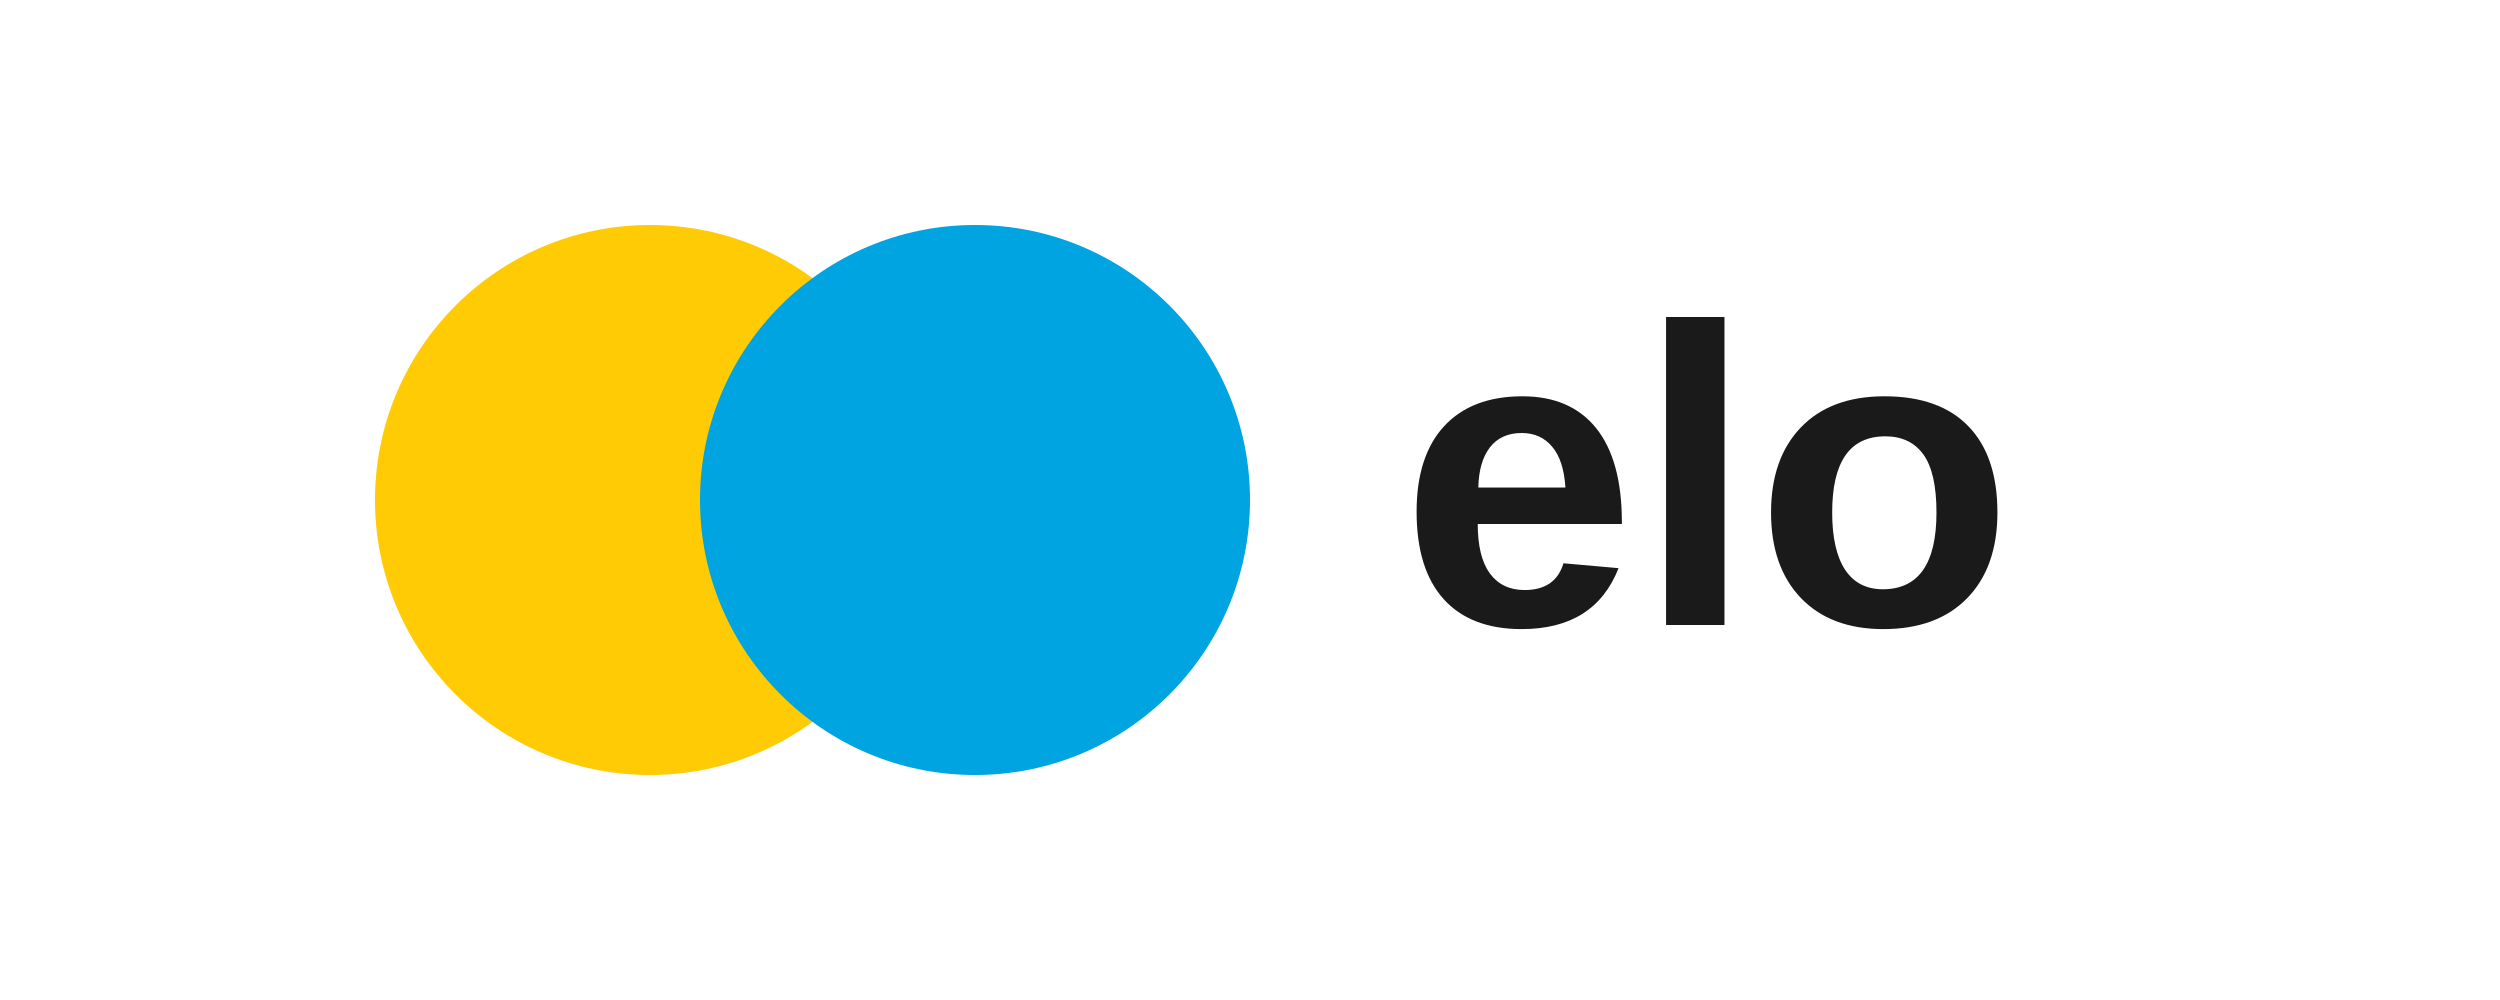
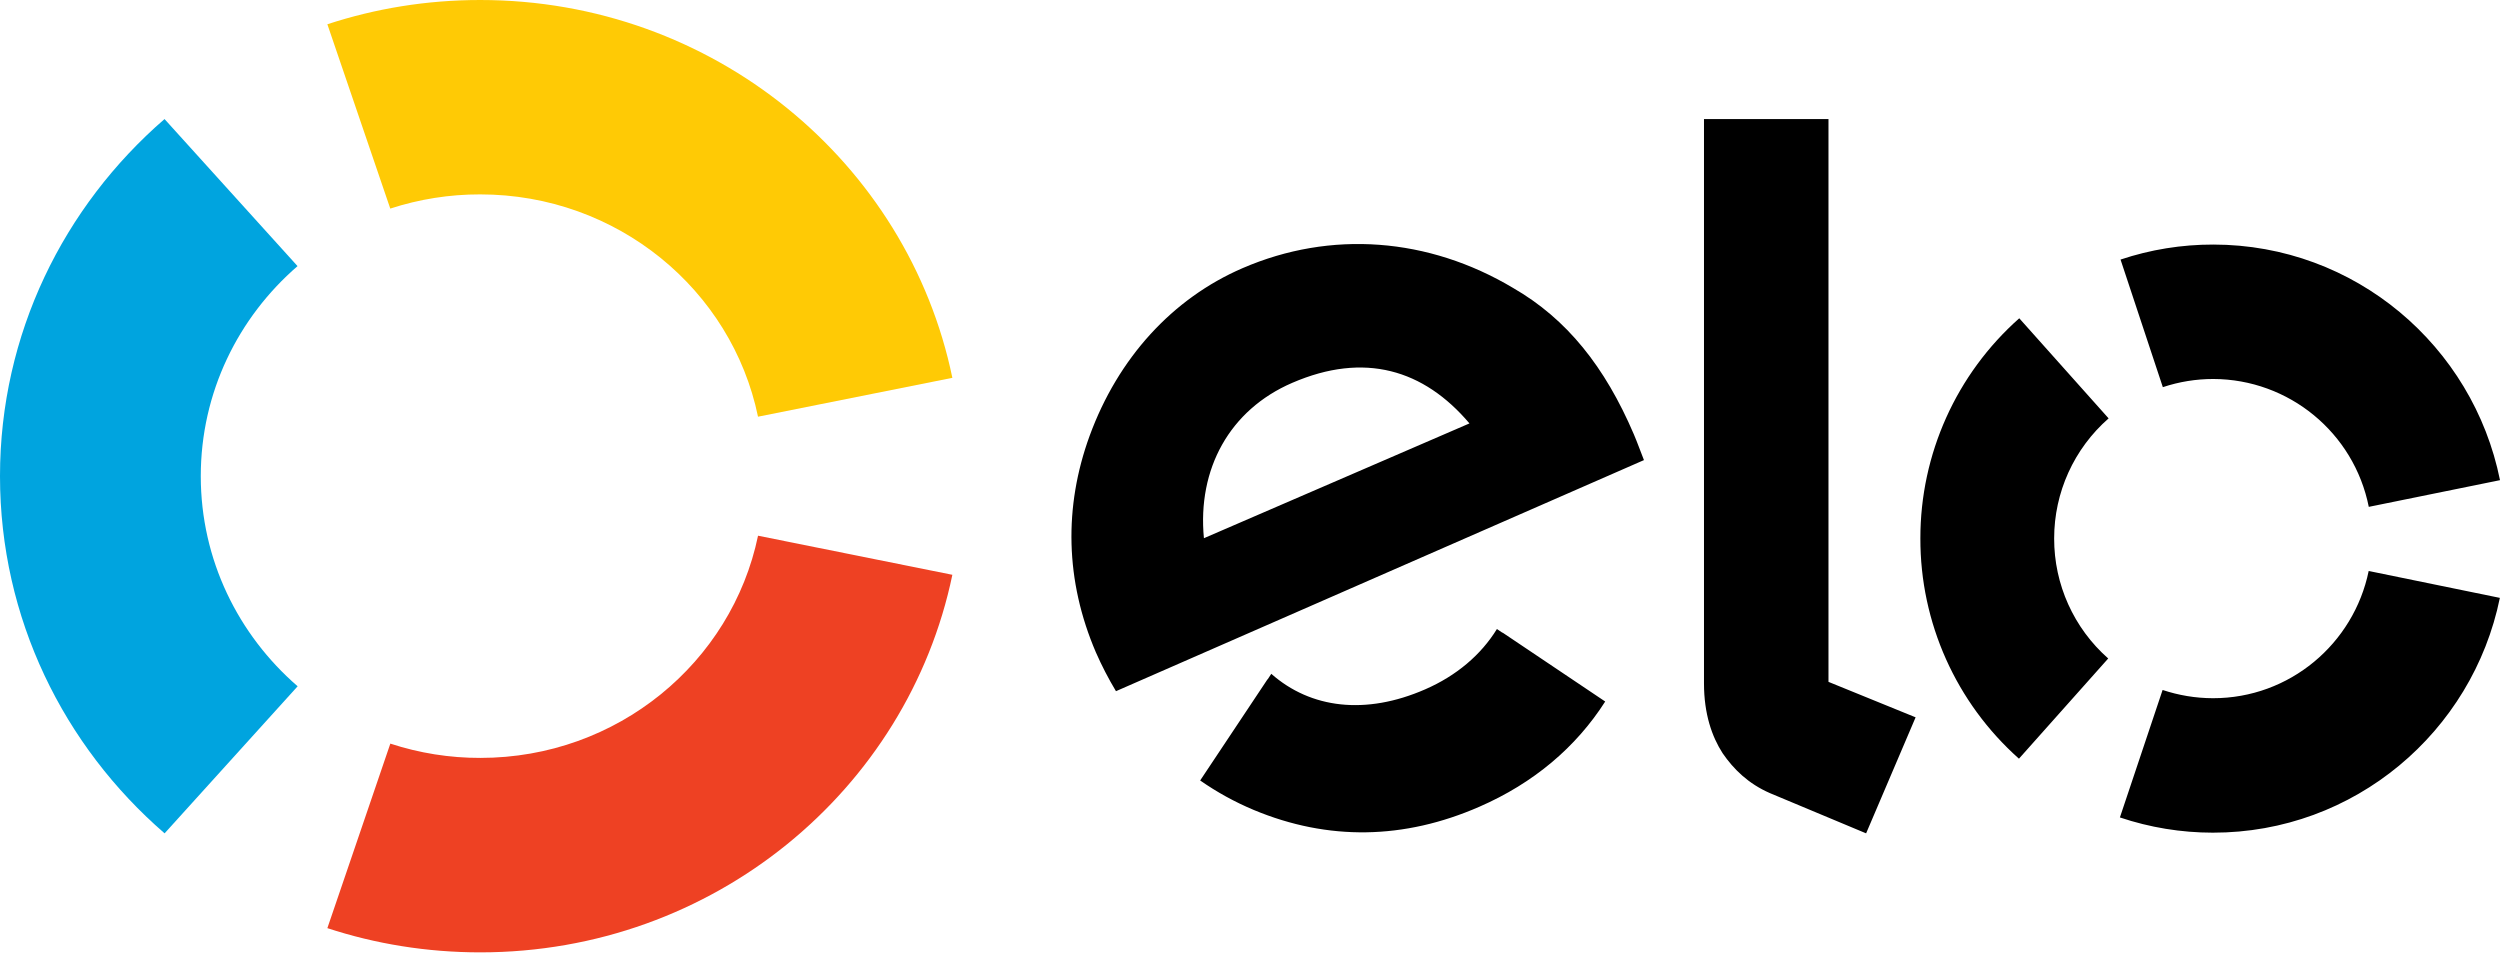
- <svg xmlns="http://www.w3.org/2000/svg" viewBox="0 0 200 80" role="img" aria-label="Elo">
-   <rect width="200" height="80" fill="none" />
-   <circle cx="52" cy="40" r="22" fill="#FFCB05" />
-   <circle cx="78" cy="40" r="22" fill="#00A4E0" />
-   <text x="112" y="50" fill="#1A1A1A" font-family="Arial, Helvetica, sans-serif" font-size="34" font-weight="700">elo</text>
+ <svg xmlns="http://www.w3.org/2000/svg" width="74" height="29" viewBox="0 0 74 29">
+   <g fill="none" fill-rule="evenodd">
+     <path d="M11.552 6.174a8.538 8.538 0 0 1 2.66-.42c4.06 0 7.449 2.824 8.225 6.58l5.753-1.15C26.87 4.801 21.115 0 14.213 0c-1.582 0-3.1.252-4.523.718l1.862 5.456z" fill="#FFCA05" />
+     <path d="M4.872 24.667l3.938-4.353c-1.758-1.523-2.867-3.745-2.867-6.22 0-2.475 1.107-4.696 2.864-6.217L4.87 3.524C1.884 6.11 0 9.887 0 14.094c0 4.208 1.884 7.986 4.872 10.573" fill="#00A4DF" />
+     <path d="M22.438 15.857c-.779 3.755-4.164 6.577-8.22 6.577a8.49 8.49 0 0 1-2.664-.423L9.69 27.473c1.422.466 2.944.717 4.527.717 6.894 0 12.648-4.797 13.973-11.176l-5.752-1.157z" fill="#EE4123" />
+     <path d="M44.476 18.725l-.004.004-.163-.11c-.47.764-1.2 1.384-2.125 1.786-1.757.767-3.385.57-4.554-.46l-.107.164c-.002-.002-.002-.003-.004-.003l-1.994 2.996a8.524 8.524 0 0 0 1.585.872c2.203.92 4.456.877 6.676-.093 1.607-.699 2.866-1.765 3.728-3.116l-3.038-2.04zm-6.225-7.393c-1.855.8-2.812 2.549-2.615 4.599l7.86-3.398c-1.352-1.596-3.11-2.124-5.245-1.201zm-5.218 9.128a10.248 10.248 0 0 1-.596-1.153c-.907-2.115-.95-4.303-.185-6.404.842-2.304 2.45-4.068 4.529-4.966 2.613-1.13 5.502-.907 8.006.586 1.591.916 2.719 2.332 3.575 4.333.11.256.205.53.299.763l-15.628 6.84zm21.09-16.936v16.659l2.579 1.05-1.465 3.434-2.846-1.19c-.639-.279-1.074-.704-1.403-1.184-.315-.49-.55-1.16-.55-2.065V3.524h3.685zm6.68 12.415a4.722 4.722 0 0 0 1.6 3.552l-2.642 2.966a8.698 8.698 0 0 1-2.918-6.522 8.695 8.695 0 0 1 2.927-6.514l2.645 2.963a4.72 4.72 0 0 0-1.612 3.555zm4.7 4.728c2.272.002 4.168-1.615 4.61-3.766l3.883.796c-.81 3.969-4.308 6.954-8.497 6.95a8.628 8.628 0 0 1-2.75-.451l1.264-3.773c.468.156.97.243 1.49.244zm.012-13.428c4.192.003 7.686 3 8.485 6.974l-3.884.79a4.708 4.708 0 0 0-4.605-3.785 4.72 4.72 0 0 0-1.491.242l-1.252-3.777a8.62 8.62 0 0 1 2.747-.444z" fill="#000" />
+   </g>
</svg>
